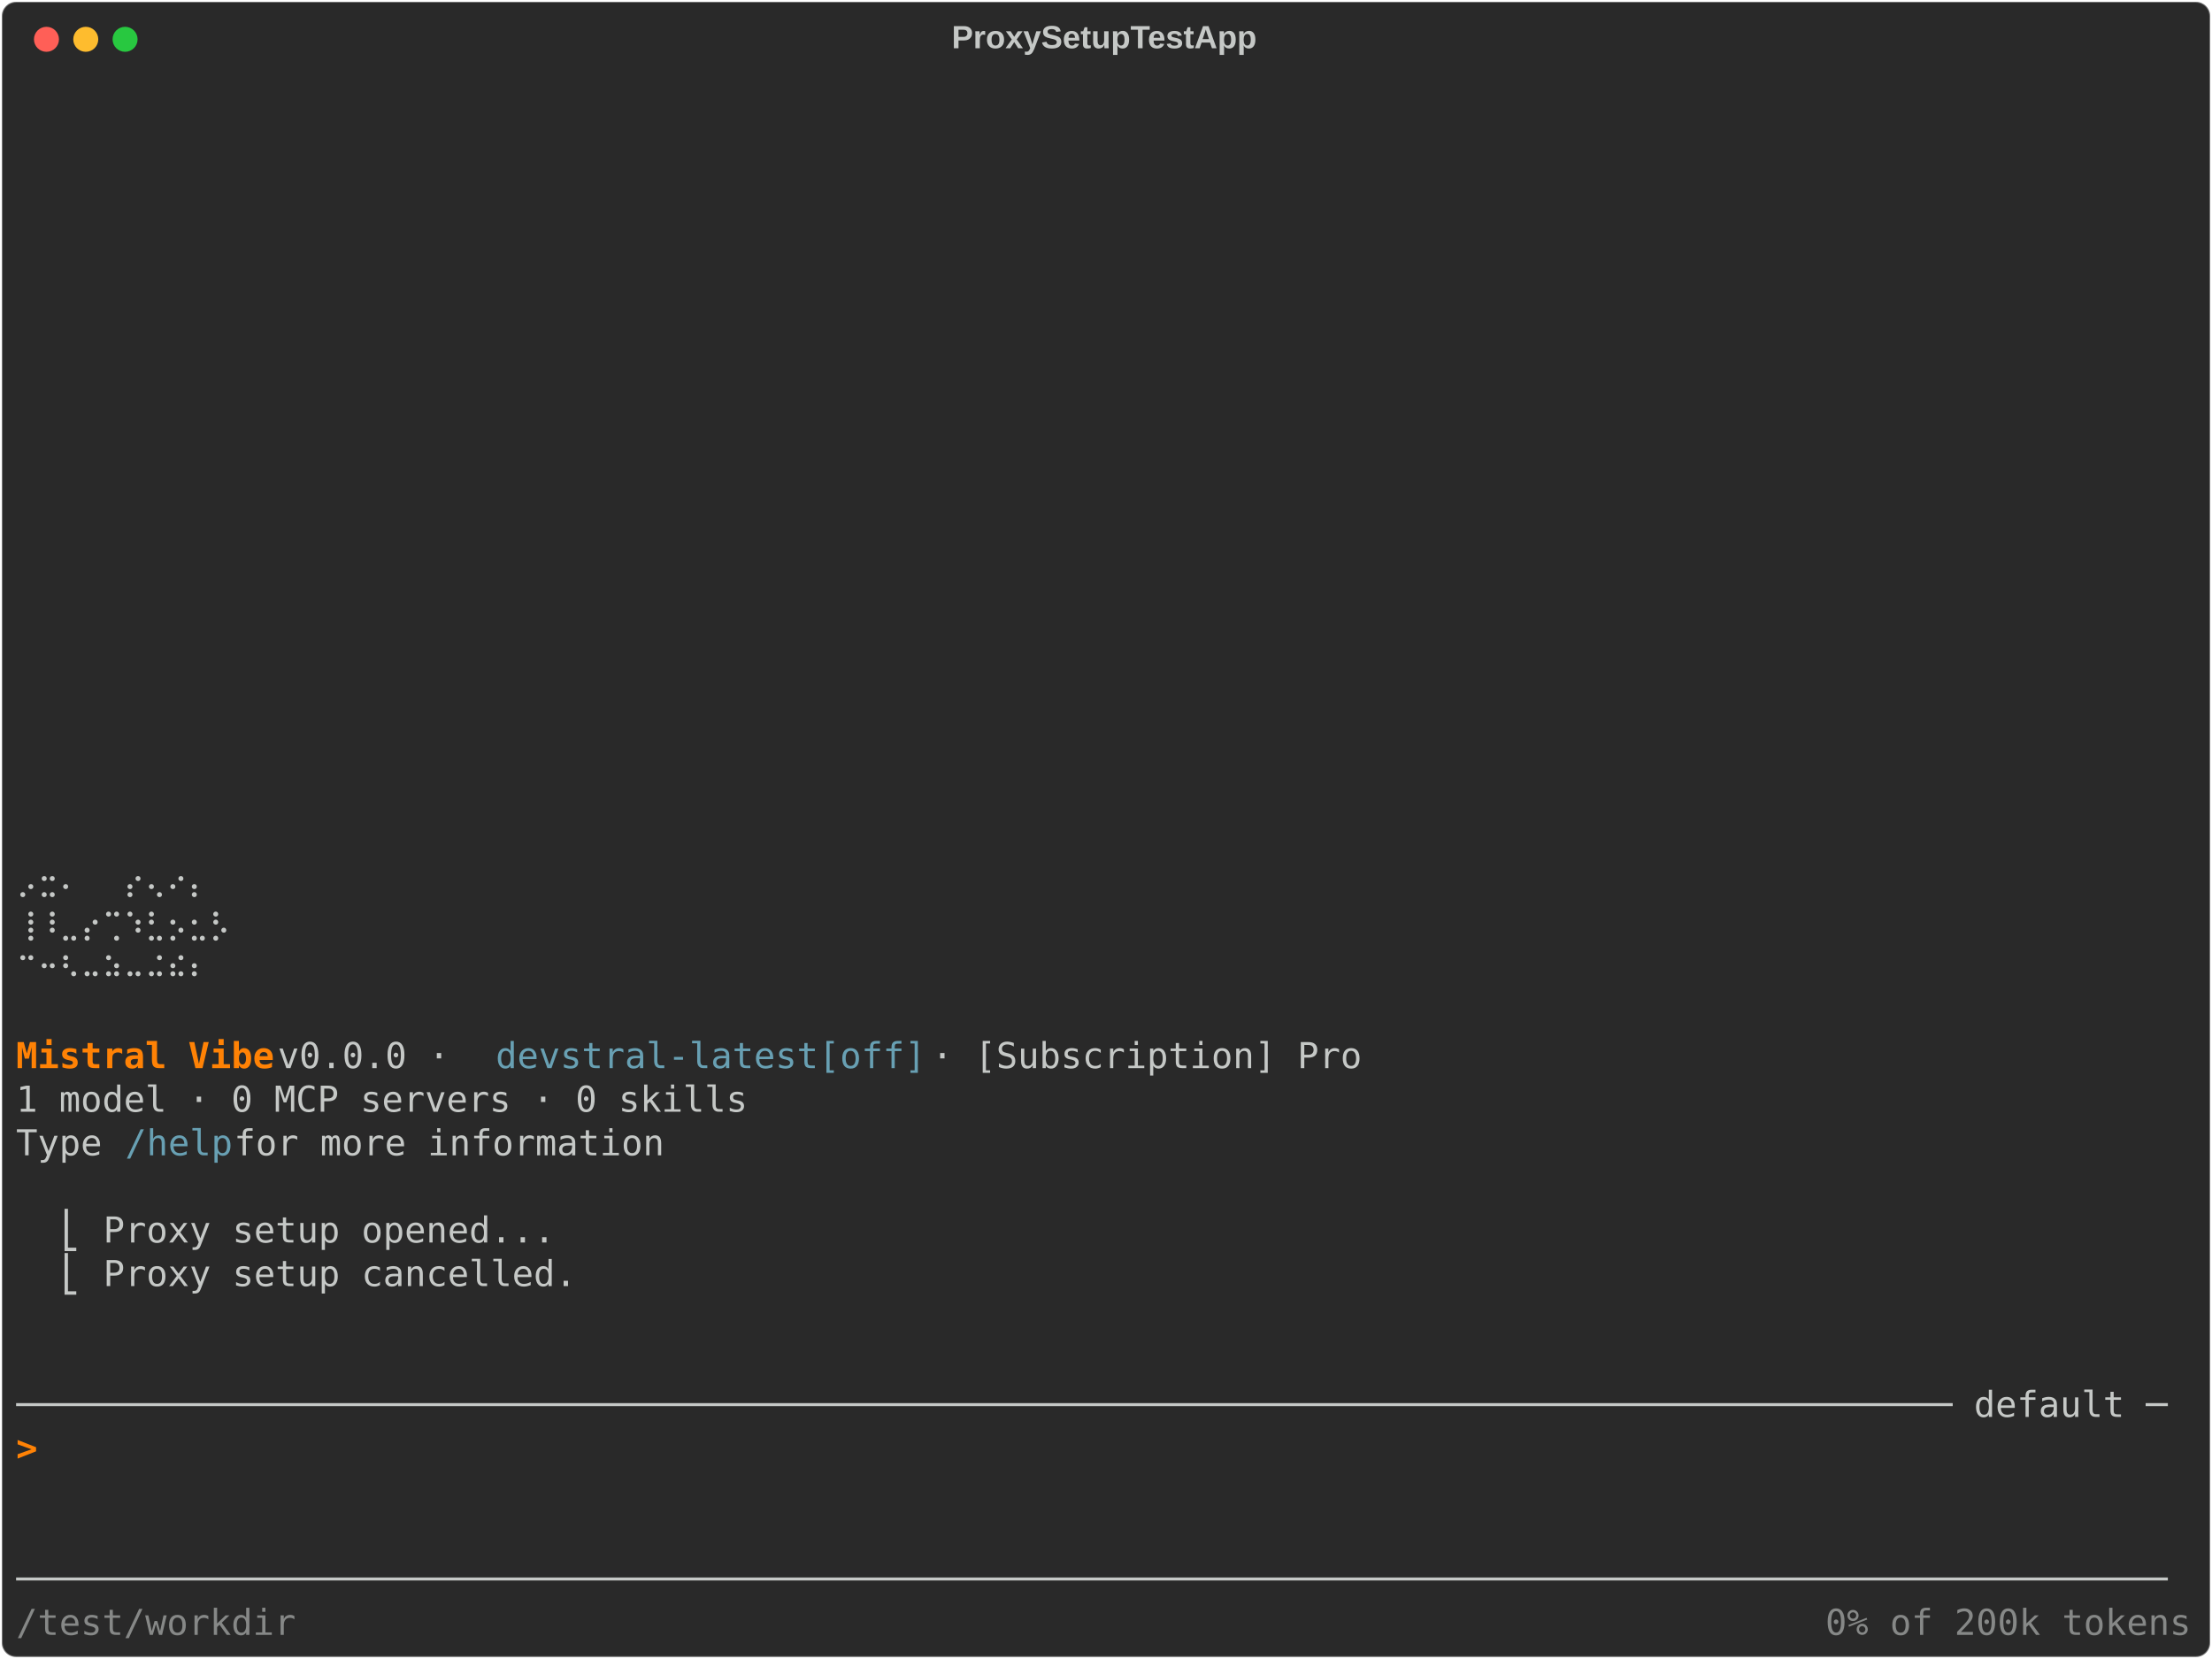
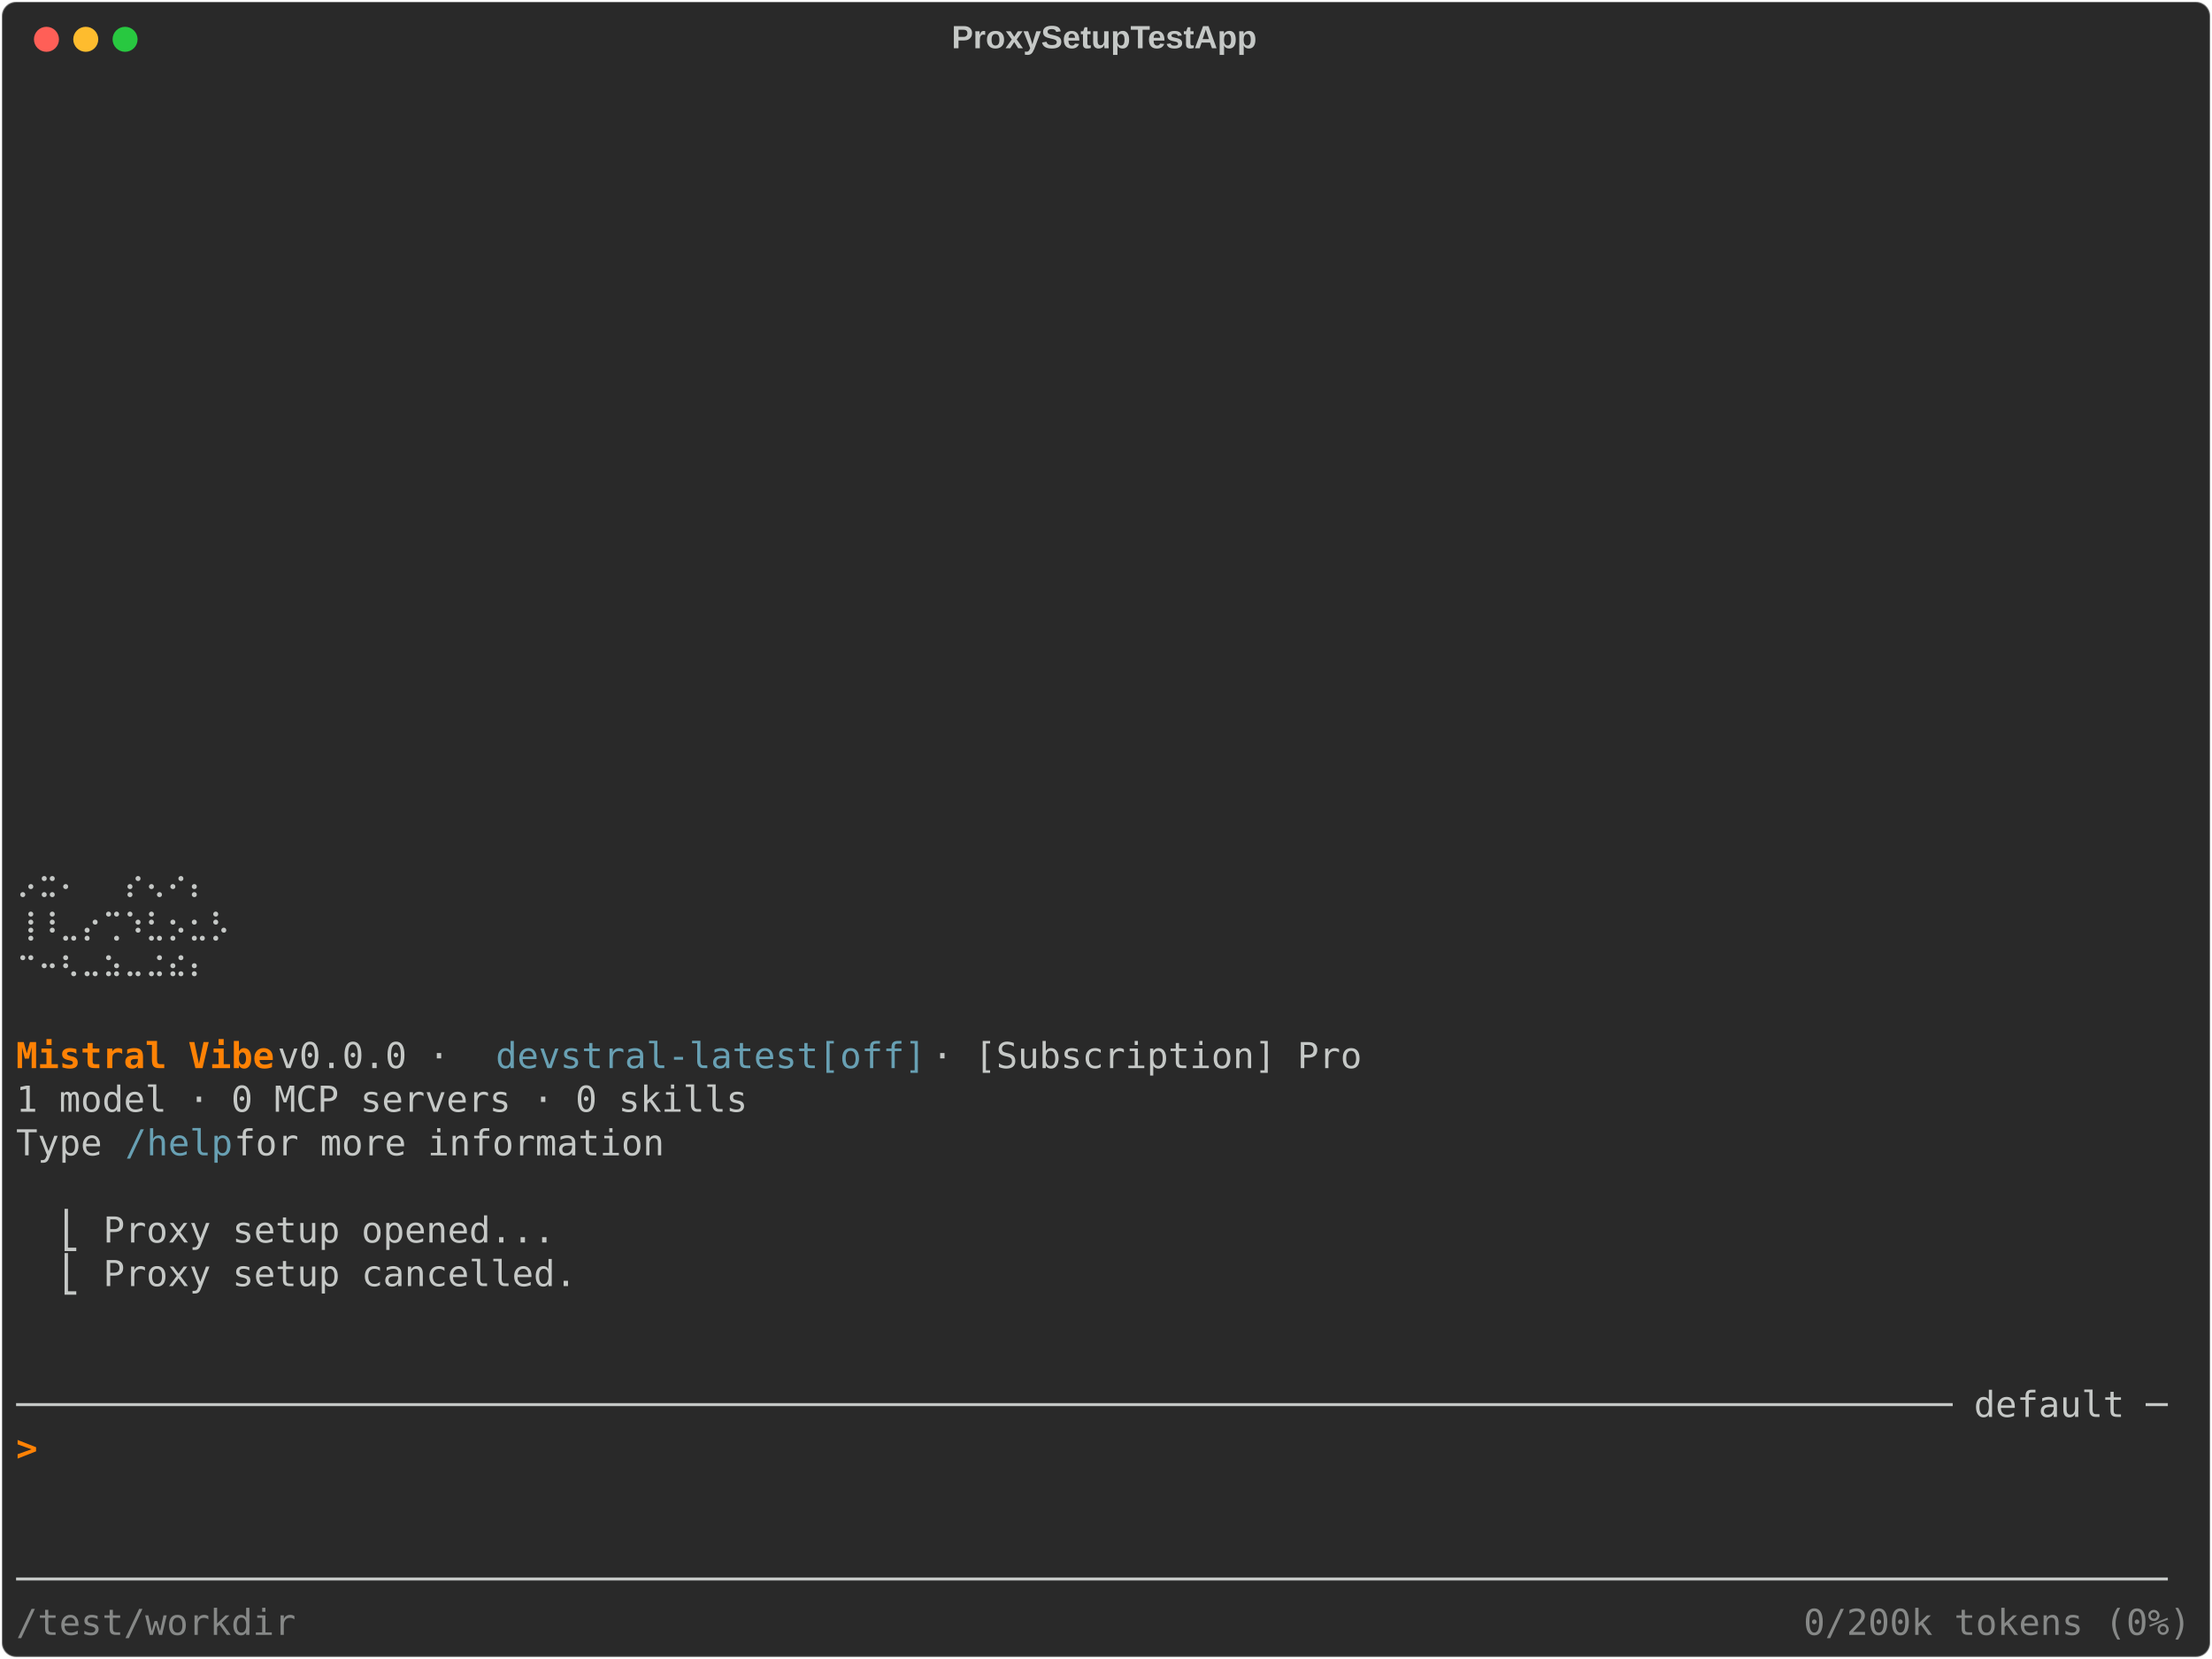
<svg xmlns="http://www.w3.org/2000/svg" class="rich-terminal" viewBox="0 0 1238 928.4">
  <style>

    @font-face {
        font-family: "Fira Code";
        src: local("FiraCode-Regular"),
                url("https://cdnjs.cloudflare.com/ajax/libs/firacode/6.2.0/woff2/FiraCode-Regular.woff2") format("woff2"),
                url("https://cdnjs.cloudflare.com/ajax/libs/firacode/6.2.0/woff/FiraCode-Regular.woff") format("woff");
        font-style: normal;
        font-weight: 400;
    }
    @font-face {
        font-family: "Fira Code";
        src: local("FiraCode-Bold"),
                url("https://cdnjs.cloudflare.com/ajax/libs/firacode/6.2.0/woff2/FiraCode-Bold.woff2") format("woff2"),
                url("https://cdnjs.cloudflare.com/ajax/libs/firacode/6.2.0/woff/FiraCode-Bold.woff") format("woff");
        font-style: bold;
        font-weight: 700;
    }

    .terminal-matrix {
        font-family: Fira Code, monospace;
        font-size: 20px;
        line-height: 24.4px;
        font-variant-east-asian: full-width;
    }

    .terminal-title {
        font-size: 18px;
        font-weight: bold;
        font-family: arial;
    }

    .terminal-r1 { fill: #c5c8c6 }
.terminal-r2 { fill: #ff8205;font-weight: bold }
.terminal-r3 { fill: #68a0b3 }
.terminal-r4 { fill: #868887 }
    </style>
  <defs>
    <clipPath id="terminal-clip-terminal">
      <rect x="0" y="0" width="1219.0" height="877.4" />
    </clipPath>
    <clipPath id="terminal-line-0">
      <rect x="0" y="1.5" width="1220" height="24.65" />
    </clipPath>
    <clipPath id="terminal-line-1">
      <rect x="0" y="25.9" width="1220" height="24.65" />
    </clipPath>
    <clipPath id="terminal-line-2">
      <rect x="0" y="50.3" width="1220" height="24.65" />
    </clipPath>
    <clipPath id="terminal-line-3">
      <rect x="0" y="74.7" width="1220" height="24.65" />
    </clipPath>
    <clipPath id="terminal-line-4">
      <rect x="0" y="99.1" width="1220" height="24.65" />
    </clipPath>
    <clipPath id="terminal-line-5">
      <rect x="0" y="123.5" width="1220" height="24.65" />
    </clipPath>
    <clipPath id="terminal-line-6">
      <rect x="0" y="147.9" width="1220" height="24.65" />
    </clipPath>
    <clipPath id="terminal-line-7">
      <rect x="0" y="172.3" width="1220" height="24.65" />
    </clipPath>
    <clipPath id="terminal-line-8">
      <rect x="0" y="196.7" width="1220" height="24.65" />
    </clipPath>
    <clipPath id="terminal-line-9">
      <rect x="0" y="221.1" width="1220" height="24.65" />
    </clipPath>
    <clipPath id="terminal-line-10">
      <rect x="0" y="245.5" width="1220" height="24.65" />
    </clipPath>
    <clipPath id="terminal-line-11">
      <rect x="0" y="269.9" width="1220" height="24.65" />
    </clipPath>
    <clipPath id="terminal-line-12">
      <rect x="0" y="294.3" width="1220" height="24.65" />
    </clipPath>
    <clipPath id="terminal-line-13">
      <rect x="0" y="318.7" width="1220" height="24.65" />
    </clipPath>
    <clipPath id="terminal-line-14">
      <rect x="0" y="343.1" width="1220" height="24.65" />
    </clipPath>
    <clipPath id="terminal-line-15">
      <rect x="0" y="367.5" width="1220" height="24.65" />
    </clipPath>
    <clipPath id="terminal-line-16">
      <rect x="0" y="391.9" width="1220" height="24.65" />
    </clipPath>
    <clipPath id="terminal-line-17">
      <rect x="0" y="416.3" width="1220" height="24.65" />
    </clipPath>
    <clipPath id="terminal-line-18">
      <rect x="0" y="440.7" width="1220" height="24.65" />
    </clipPath>
    <clipPath id="terminal-line-19">
      <rect x="0" y="465.1" width="1220" height="24.65" />
    </clipPath>
    <clipPath id="terminal-line-20">
      <rect x="0" y="489.5" width="1220" height="24.65" />
    </clipPath>
    <clipPath id="terminal-line-21">
      <rect x="0" y="513.9" width="1220" height="24.65" />
    </clipPath>
    <clipPath id="terminal-line-22">
      <rect x="0" y="538.3" width="1220" height="24.65" />
    </clipPath>
    <clipPath id="terminal-line-23">
      <rect x="0" y="562.7" width="1220" height="24.65" />
    </clipPath>
    <clipPath id="terminal-line-24">
      <rect x="0" y="587.1" width="1220" height="24.65" />
    </clipPath>
    <clipPath id="terminal-line-25">
      <rect x="0" y="611.5" width="1220" height="24.65" />
    </clipPath>
    <clipPath id="terminal-line-26">
      <rect x="0" y="635.9" width="1220" height="24.65" />
    </clipPath>
    <clipPath id="terminal-line-27">
      <rect x="0" y="660.3" width="1220" height="24.65" />
    </clipPath>
    <clipPath id="terminal-line-28">
      <rect x="0" y="684.7" width="1220" height="24.65" />
    </clipPath>
    <clipPath id="terminal-line-29">
      <rect x="0" y="709.1" width="1220" height="24.65" />
    </clipPath>
    <clipPath id="terminal-line-30">
      <rect x="0" y="733.5" width="1220" height="24.65" />
    </clipPath>
    <clipPath id="terminal-line-31">
      <rect x="0" y="757.9" width="1220" height="24.65" />
    </clipPath>
    <clipPath id="terminal-line-32">
      <rect x="0" y="782.3" width="1220" height="24.65" />
    </clipPath>
    <clipPath id="terminal-line-33">
      <rect x="0" y="806.7" width="1220" height="24.65" />
    </clipPath>
    <clipPath id="terminal-line-34">
      <rect x="0" y="831.1" width="1220" height="24.65" />
    </clipPath>
  </defs>
  <rect fill="#292929" stroke="rgba(255,255,255,0.35)" stroke-width="1" x="1" y="1" width="1236" height="926.4" rx="8" />
  <text class="terminal-title" fill="#c5c8c6" text-anchor="middle" x="618" y="27">ProxySetupTestApp</text>
  <g transform="translate(26,22)">
    <circle cx="0" cy="0" r="7" fill="#ff5f57" />
    <circle cx="22" cy="0" r="7" fill="#febc2e" />
    <circle cx="44" cy="0" r="7" fill="#28c840" />
  </g>
  <g transform="translate(9, 41)" clip-path="url(#terminal-clip-terminal)">
    <g class="terminal-matrix">
      <text class="terminal-r1" x="1220" y="20" textLength="12.2" clip-path="url(#terminal-line-0)">
</text>
      <text class="terminal-r1" x="1220" y="44.4" textLength="12.2" clip-path="url(#terminal-line-1)">
</text>
      <text class="terminal-r1" x="1220" y="68.8" textLength="12.2" clip-path="url(#terminal-line-2)">
</text>
      <text class="terminal-r1" x="1220" y="93.2" textLength="12.2" clip-path="url(#terminal-line-3)">
</text>
      <text class="terminal-r1" x="1220" y="117.6" textLength="12.2" clip-path="url(#terminal-line-4)">
</text>
      <text class="terminal-r1" x="1220" y="142" textLength="12.2" clip-path="url(#terminal-line-5)">
</text>
      <text class="terminal-r1" x="1220" y="166.4" textLength="12.2" clip-path="url(#terminal-line-6)">
</text>
      <text class="terminal-r1" x="1220" y="190.8" textLength="12.2" clip-path="url(#terminal-line-7)">
</text>
      <text class="terminal-r1" x="1220" y="215.2" textLength="12.2" clip-path="url(#terminal-line-8)">
</text>
      <text class="terminal-r1" x="1220" y="239.6" textLength="12.2" clip-path="url(#terminal-line-9)">
</text>
      <text class="terminal-r1" x="1220" y="264" textLength="12.2" clip-path="url(#terminal-line-10)">
</text>
      <text class="terminal-r1" x="1220" y="288.4" textLength="12.2" clip-path="url(#terminal-line-11)">
</text>
      <text class="terminal-r1" x="1220" y="312.8" textLength="12.2" clip-path="url(#terminal-line-12)">
</text>
      <text class="terminal-r1" x="1220" y="337.2" textLength="12.2" clip-path="url(#terminal-line-13)">
</text>
      <text class="terminal-r1" x="1220" y="361.6" textLength="12.2" clip-path="url(#terminal-line-14)">
</text>
      <text class="terminal-r1" x="1220" y="386" textLength="12.2" clip-path="url(#terminal-line-15)">
</text>
      <text class="terminal-r1" x="1220" y="410.4" textLength="12.2" clip-path="url(#terminal-line-16)">
</text>
      <text class="terminal-r1" x="1220" y="434.8" textLength="12.2" clip-path="url(#terminal-line-17)">
</text>
      <text class="terminal-r1" x="0" y="459.2" textLength="134.2" clip-path="url(#terminal-line-18)">  ⡠⣒⠄  ⡔⢄⠔⡄</text>
      <text class="terminal-r1" x="1220" y="459.2" textLength="12.2" clip-path="url(#terminal-line-18)">
</text>
      <text class="terminal-r1" x="0" y="483.6" textLength="134.2" clip-path="url(#terminal-line-19)"> ⢸⠸⣀⡔⢉⠱⣃⡢⣂⡣</text>
      <text class="terminal-r1" x="1220" y="483.6" textLength="12.2" clip-path="url(#terminal-line-19)">
</text>
      <text class="terminal-r1" x="0" y="508" textLength="134.2" clip-path="url(#terminal-line-20)">  ⠉⠒⠣⠤⠵⠤⠬⠮⠆</text>
      <text class="terminal-r1" x="1220" y="508" textLength="12.2" clip-path="url(#terminal-line-20)">
</text>
      <text class="terminal-r1" x="1220" y="532.4" textLength="12.2" clip-path="url(#terminal-line-21)">
</text>
      <text class="terminal-r2" x="0" y="556.8" textLength="146.4" clip-path="url(#terminal-line-22)">Mistral Vibe</text>
      <text class="terminal-r1" x="146.4" y="556.8" textLength="122" clip-path="url(#terminal-line-22)"> v0.0.0 · </text>
      <text class="terminal-r3" x="268.4" y="556.8" textLength="244" clip-path="url(#terminal-line-22)">devstral-latest[off]</text>
      <text class="terminal-r1" x="512.4" y="556.8" textLength="256.2" clip-path="url(#terminal-line-22)"> · [Subscription] Pro</text>
      <text class="terminal-r1" x="1220" y="556.8" textLength="12.2" clip-path="url(#terminal-line-22)">
</text>
      <text class="terminal-r1" x="0" y="581.2" textLength="414.8" clip-path="url(#terminal-line-23)">1 model · 0 MCP servers · 0 skills</text>
      <text class="terminal-r1" x="1220" y="581.2" textLength="12.2" clip-path="url(#terminal-line-23)">
</text>
      <text class="terminal-r1" x="0" y="605.6" textLength="61" clip-path="url(#terminal-line-24)">Type </text>
      <text class="terminal-r3" x="61" y="605.6" textLength="61" clip-path="url(#terminal-line-24)">/help</text>
      <text class="terminal-r1" x="122" y="605.6" textLength="256.2" clip-path="url(#terminal-line-24)"> for more information</text>
      <text class="terminal-r1" x="1220" y="605.6" textLength="12.2" clip-path="url(#terminal-line-24)">
</text>
      <text class="terminal-r1" x="1220" y="630" textLength="12.2" clip-path="url(#terminal-line-25)">
</text>
      <text class="terminal-r1" x="24.4" y="654.4" textLength="12.2" clip-path="url(#terminal-line-26)">⎣</text>
      <text class="terminal-r1" x="48.8" y="654.4" textLength="256.2" clip-path="url(#terminal-line-26)">Proxy setup opened...</text>
      <text class="terminal-r1" x="1220" y="654.4" textLength="12.2" clip-path="url(#terminal-line-26)">
</text>
      <text class="terminal-r1" x="24.4" y="678.8" textLength="12.2" clip-path="url(#terminal-line-27)">⎣</text>
      <text class="terminal-r1" x="48.8" y="678.8" textLength="268.4" clip-path="url(#terminal-line-27)">Proxy setup cancelled.</text>
      <text class="terminal-r1" x="1220" y="678.8" textLength="12.2" clip-path="url(#terminal-line-27)">
</text>
      <text class="terminal-r1" x="1220" y="703.2" textLength="12.2" clip-path="url(#terminal-line-28)">
</text>
      <text class="terminal-r1" x="1220" y="727.6" textLength="12.2" clip-path="url(#terminal-line-29)">
</text>
      <text class="terminal-r1" x="0" y="752" textLength="1220" clip-path="url(#terminal-line-30)">────────────────────────────────────────────────────────────────────────────────────────── default ─</text>
      <text class="terminal-r1" x="1220" y="752" textLength="12.2" clip-path="url(#terminal-line-30)">
</text>
      <text class="terminal-r2" x="0" y="776.4" textLength="12.2" clip-path="url(#terminal-line-31)">&gt;</text>
      <text class="terminal-r1" x="1220" y="776.4" textLength="12.2" clip-path="url(#terminal-line-31)">
</text>
      <text class="terminal-r1" x="1220" y="800.8" textLength="12.2" clip-path="url(#terminal-line-32)">
</text>
      <text class="terminal-r1" x="1220" y="825.2" textLength="12.2" clip-path="url(#terminal-line-33)">
</text>
      <text class="terminal-r1" x="0" y="849.6" textLength="1220" clip-path="url(#terminal-line-34)">────────────────────────────────────────────────────────────────────────────────────────────────────</text>
      <text class="terminal-r1" x="1220" y="849.6" textLength="12.2" clip-path="url(#terminal-line-34)">
</text>
      <text class="terminal-r4" x="0" y="874" textLength="158.6" clip-path="url(#terminal-line-35)">/test/workdir</text>
-       <text class="terminal-r4" x="1012.6" y="874" textLength="207.4" clip-path="url(#terminal-line-35)">0% of 200k tokens</text>
+       <text class="terminal-r4" x="1000.4" y="874" textLength="219.6" clip-path="url(#terminal-line-35)">0/200k tokens (0%)</text>
    </g>
  </g>
</svg>
